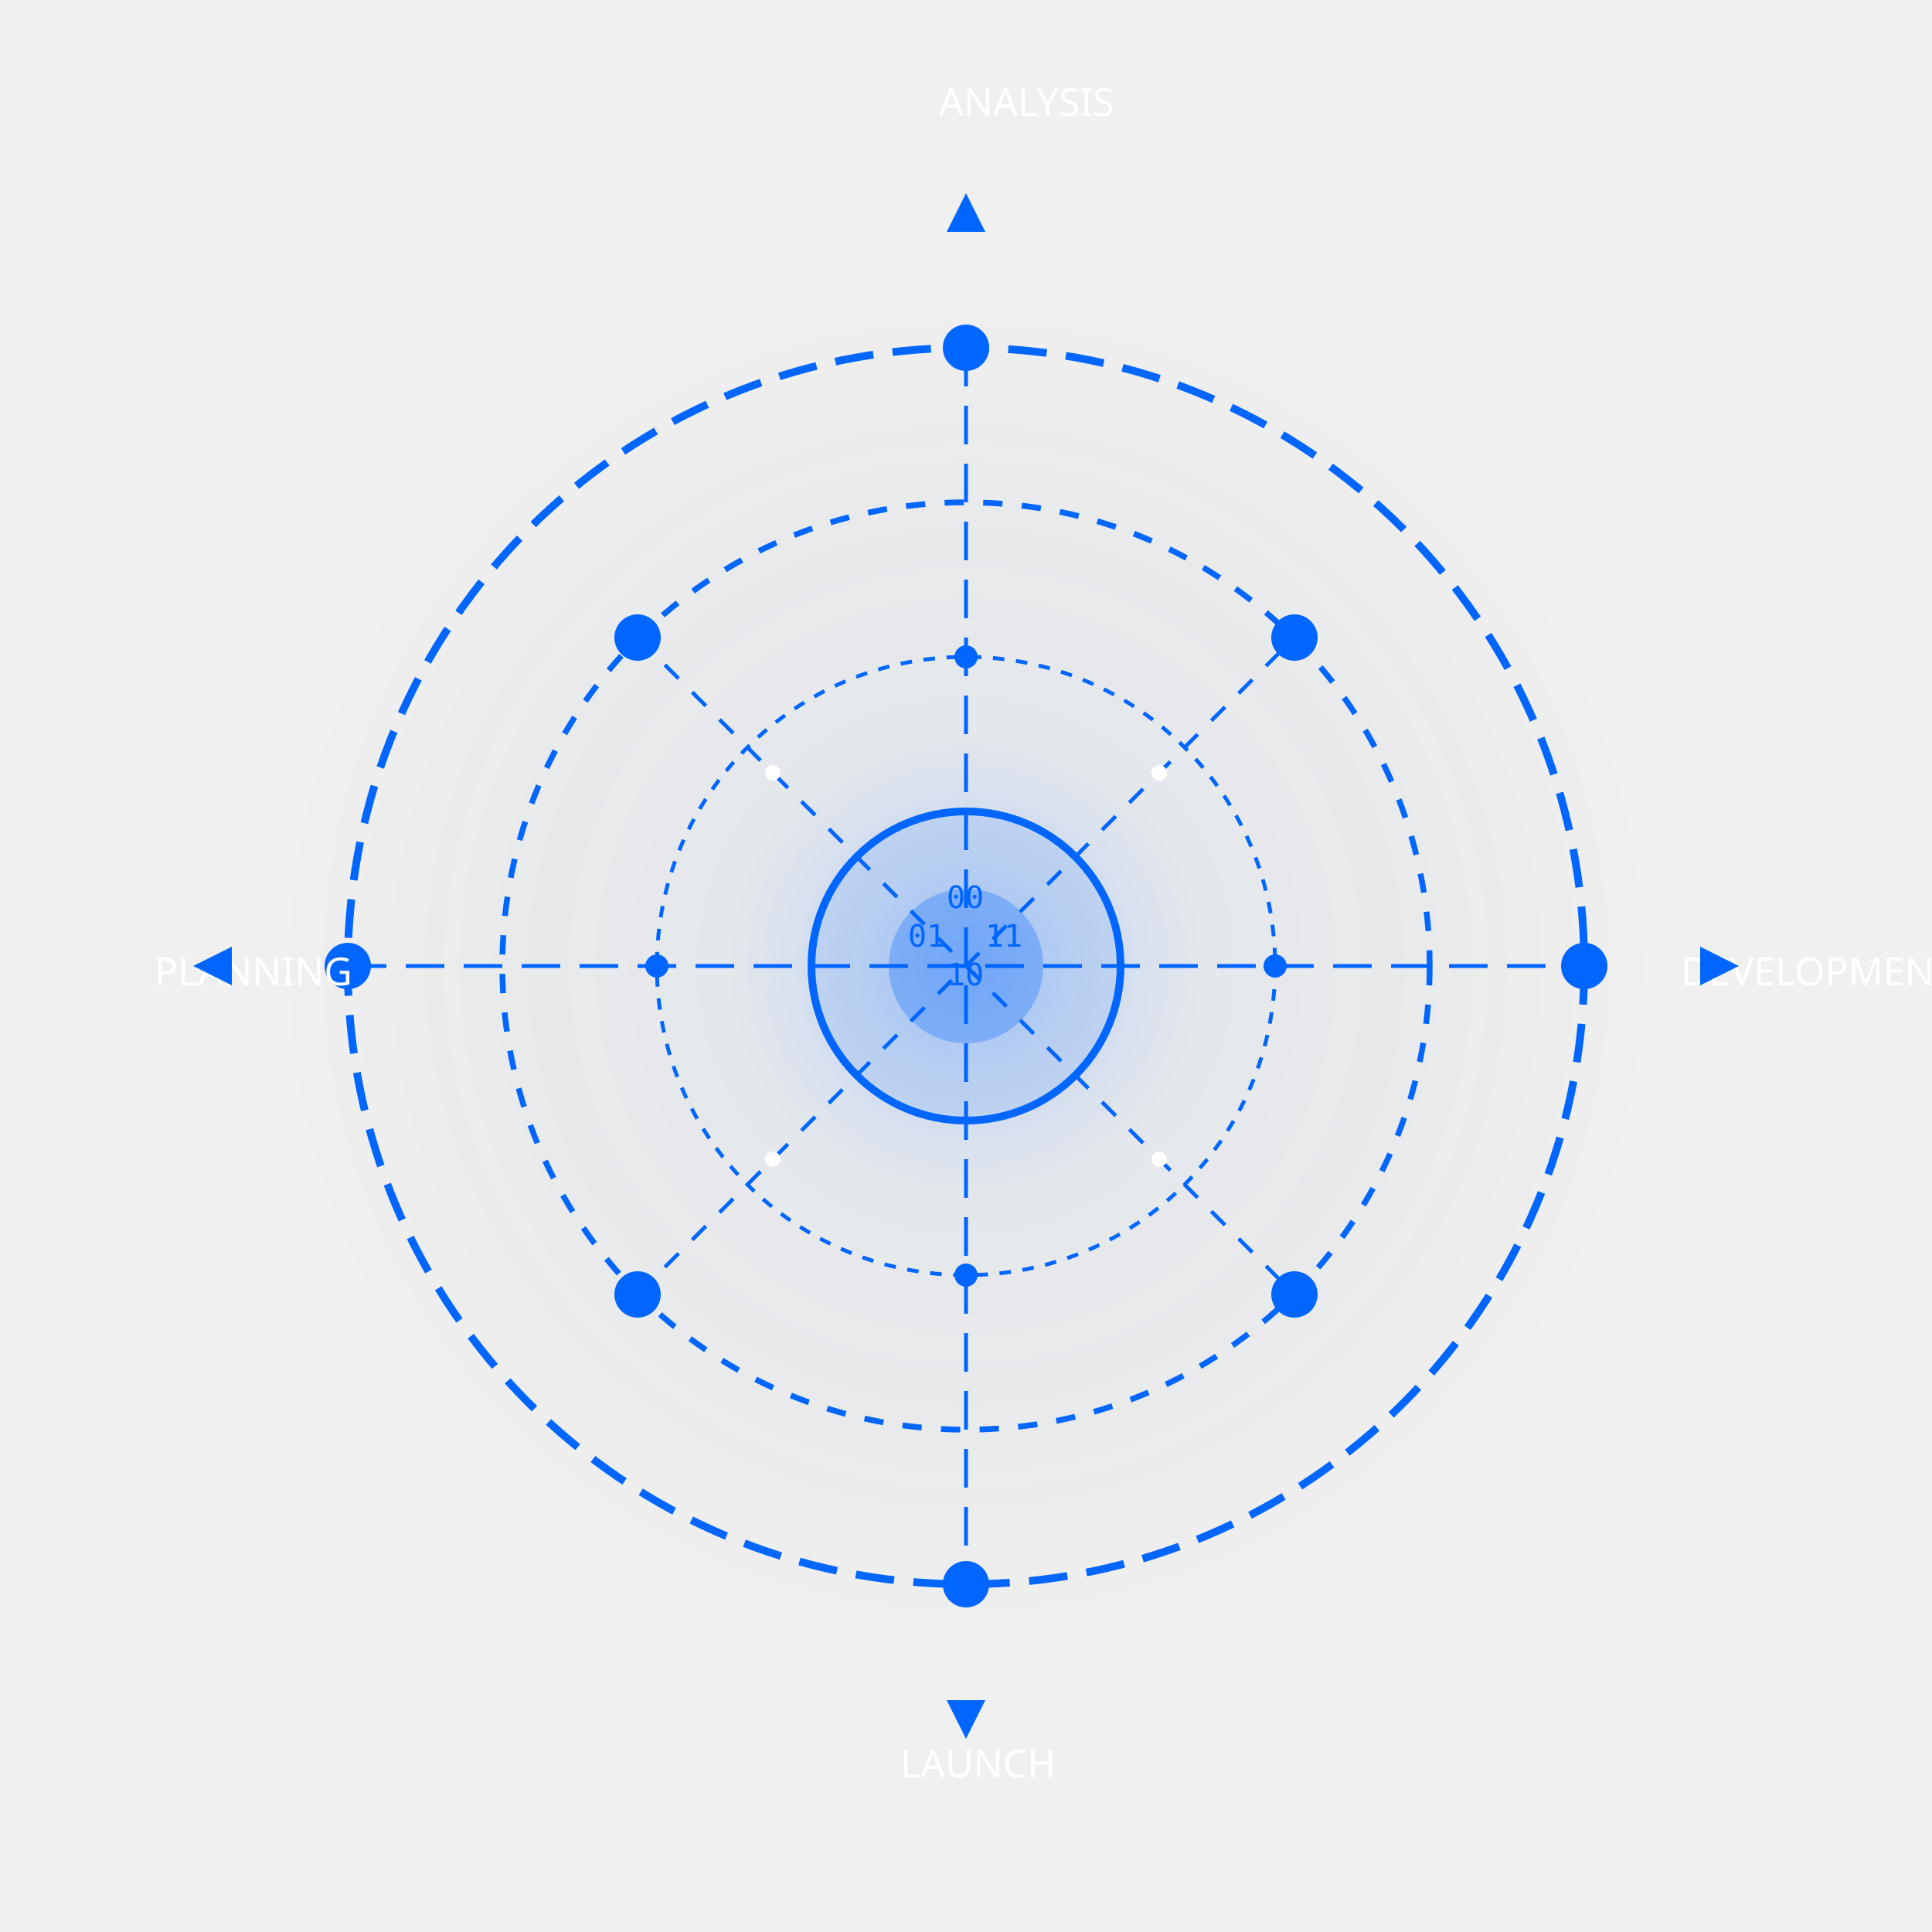
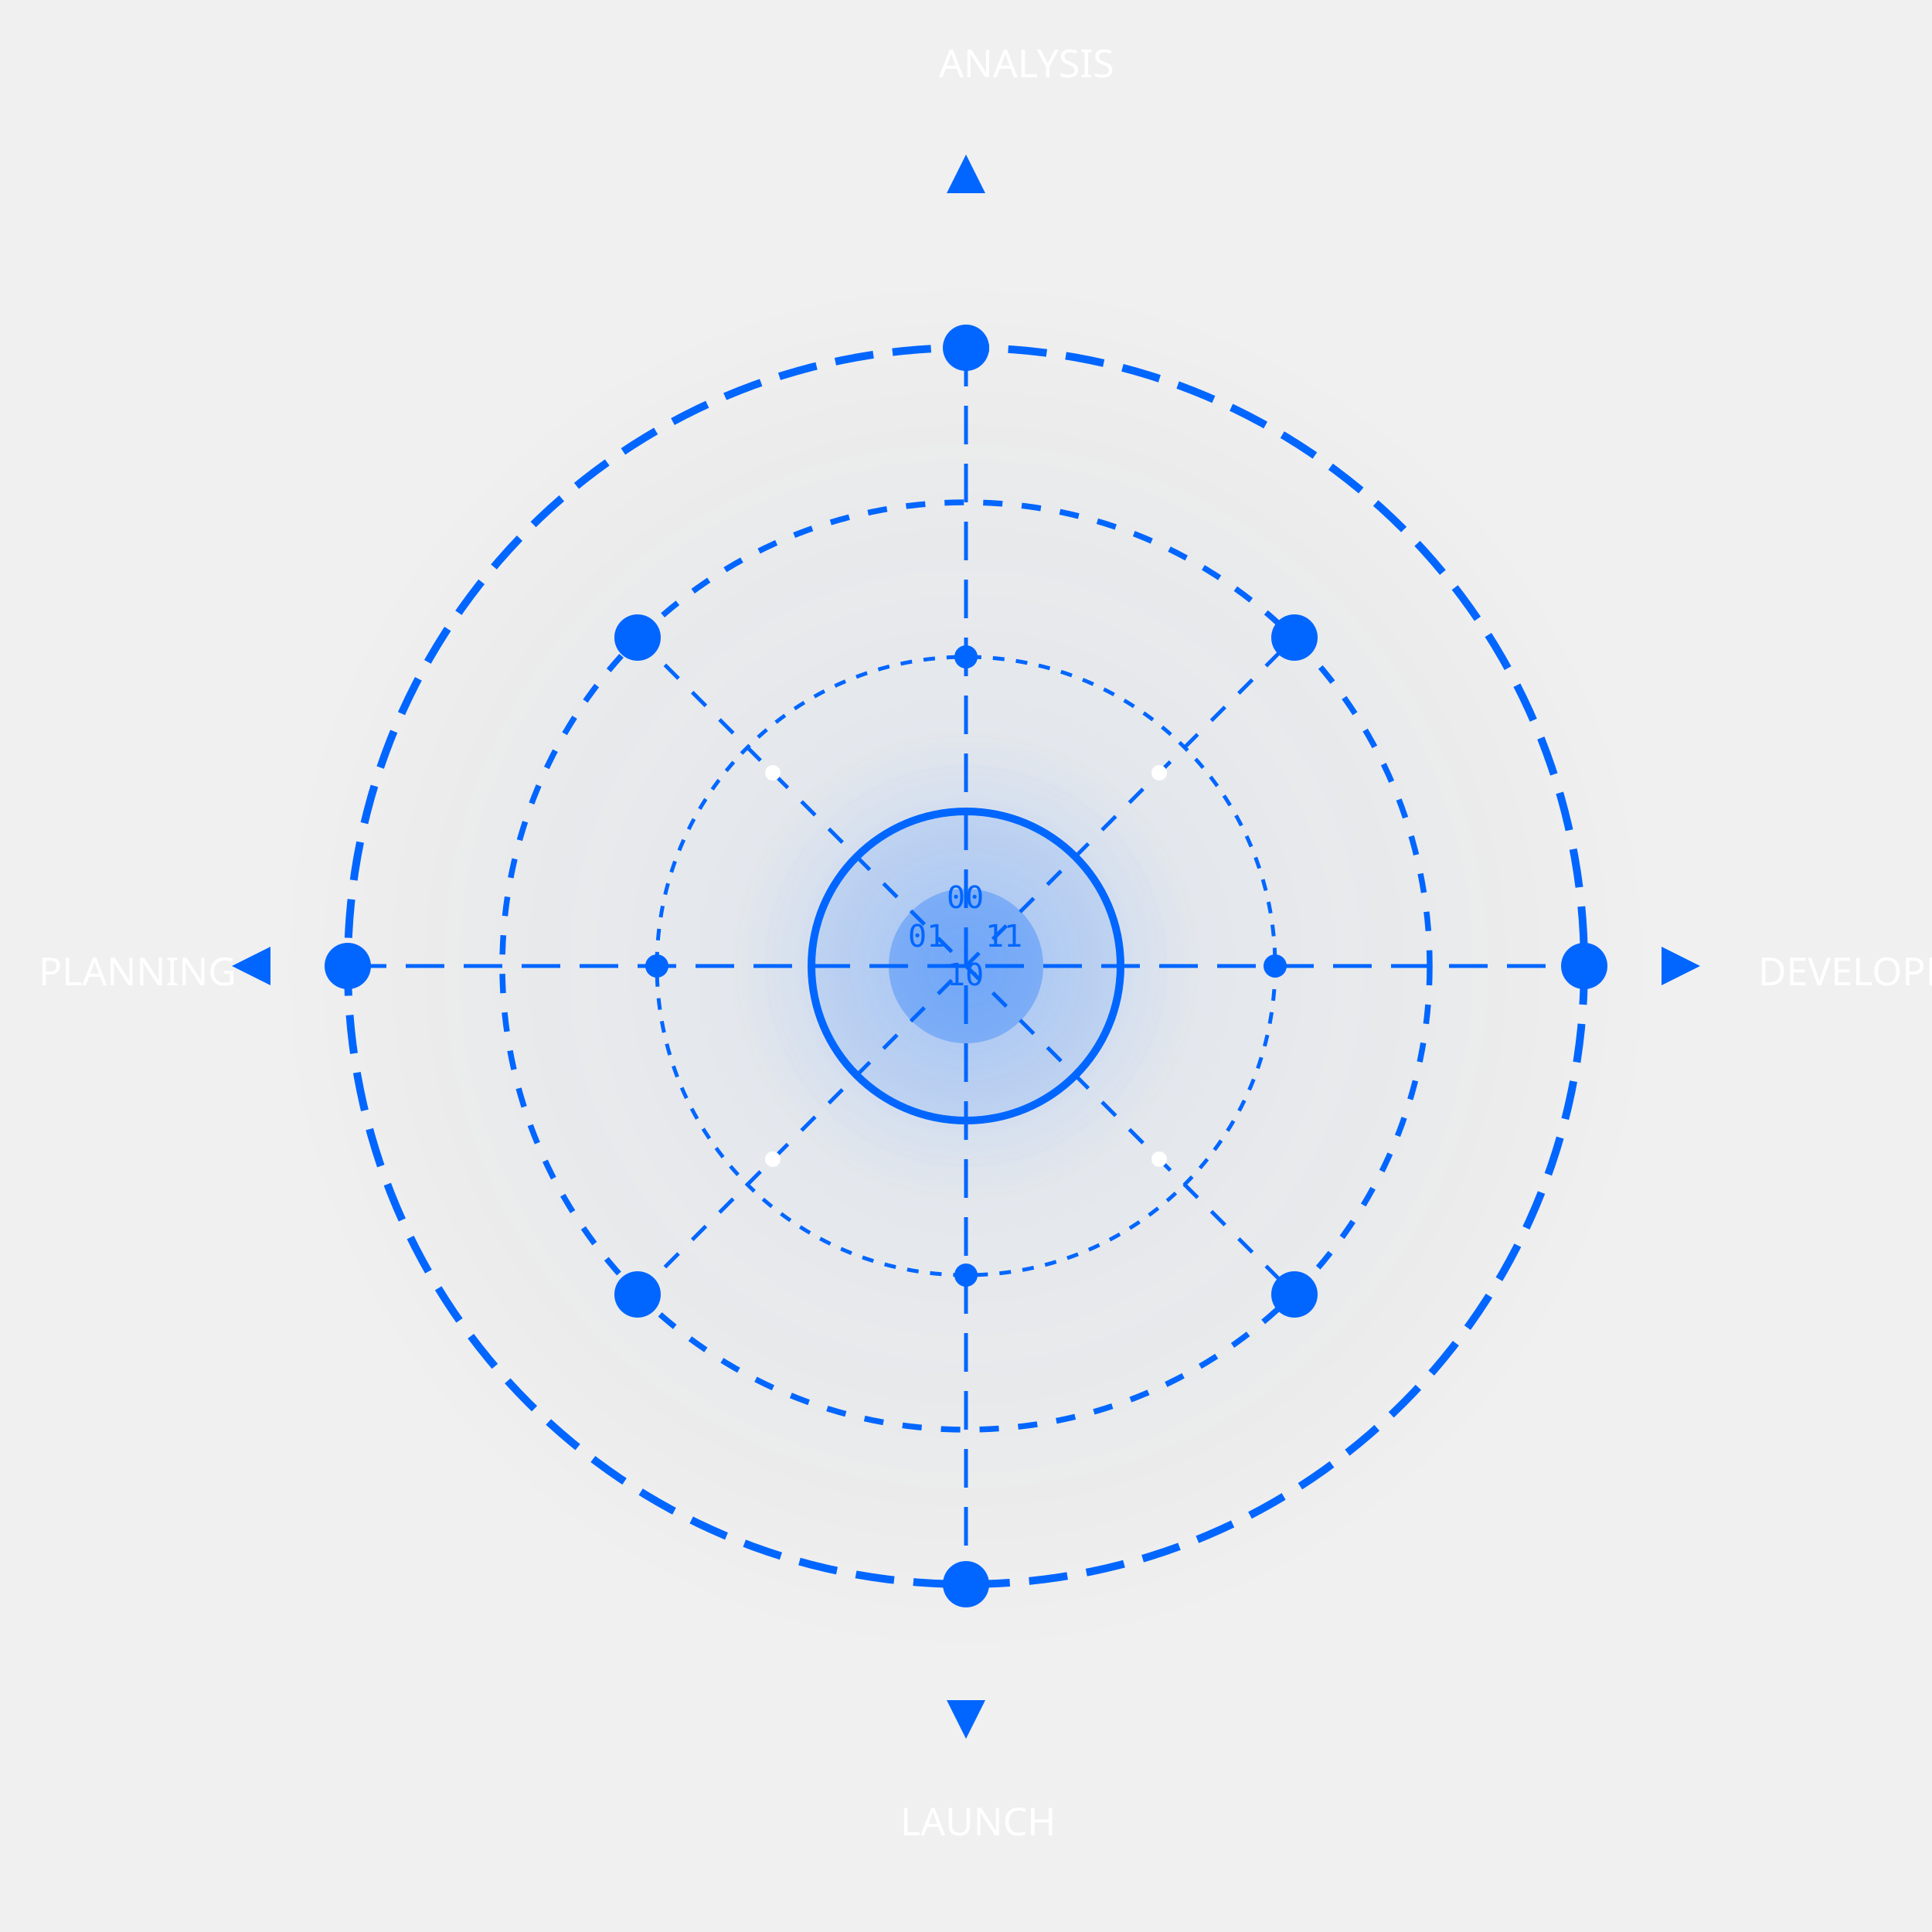
<svg xmlns="http://www.w3.org/2000/svg" width="500" height="500" viewBox="0 0 500 500" fill="none">
  <circle cx="250" cy="250" r="180" fill="url(#paint0_radial)" fill-opacity="0.4" />
  <circle cx="250" cy="250" r="160" stroke="#0066FF" stroke-width="2" stroke-dasharray="10 5" />
  <circle cx="250" cy="250" r="120" stroke="#0066FF" stroke-width="1.5" stroke-dasharray="5 5" />
  <circle cx="250" cy="250" r="80" stroke="#0066FF" stroke-width="1" stroke-dasharray="3 3" />
  <circle cx="250" cy="250" r="40" fill="#0066FF" fill-opacity="0.1" stroke="#0066FF" stroke-width="2" />
  <circle cx="250" cy="250" r="20" fill="#0066FF" fill-opacity="0.3" />
  <circle cx="250" cy="90" r="6" fill="#0066FF" />
  <circle cx="410" cy="250" r="6" fill="#0066FF" />
  <circle cx="250" cy="410" r="6" fill="#0066FF" />
  <circle cx="90" cy="250" r="6" fill="#0066FF" />
  <circle cx="335" cy="165" r="6" fill="#0066FF" />
  <circle cx="335" cy="335" r="6" fill="#0066FF" />
  <circle cx="165" cy="335" r="6" fill="#0066FF" />
  <circle cx="165" cy="165" r="6" fill="#0066FF" />
  <line x1="250" y1="90" x2="250" y2="410" stroke="#0066FF" stroke-width="1" stroke-dasharray="10 5" />
  <line x1="90" y1="250" x2="410" y2="250" stroke="#0066FF" stroke-width="1" stroke-dasharray="10 5" />
  <line x1="165" y1="165" x2="335" y2="335" stroke="#0066FF" stroke-width="1" stroke-dasharray="5 5" />
  <line x1="165" y1="335" x2="335" y2="165" stroke="#0066FF" stroke-width="1" stroke-dasharray="5 5" />
  <circle cx="250" cy="170" r="3" fill="#0066FF" />
  <circle cx="250" cy="330" r="3" fill="#0066FF" />
  <circle cx="170" cy="250" r="3" fill="#0066FF" />
  <circle cx="330" cy="250" r="3" fill="#0066FF" />
  <text x="235" y="245" font-family="monospace" font-size="8" fill="#0066FF">01</text>
  <text x="245" y="255" font-family="monospace" font-size="8" fill="#0066FF">10</text>
  <text x="255" y="245" font-family="monospace" font-size="8" fill="#0066FF">11</text>
  <text x="245" y="235" font-family="monospace" font-size="8" fill="#0066FF">00</text>
  <circle cx="250" cy="250" r="60" fill="url(#paint1_radial)" opacity="0.6">
    <animate attributeName="opacity" values="0.2;0.6;0.2" dur="3s" repeatCount="indefinite" />
    <animate attributeName="r" values="55;65;55" dur="3s" repeatCount="indefinite" />
  </circle>
  <circle cx="300" cy="200" r="2" fill="white">
    <animate attributeName="cx" values="300;310;300" dur="2s" repeatCount="indefinite" />
    <animate attributeName="cy" values="200;190;200" dur="2s" repeatCount="indefinite" />
  </circle>
  <circle cx="200" cy="300" r="2" fill="white">
    <animate attributeName="cx" values="200;190;200" dur="2.5s" repeatCount="indefinite" />
    <animate attributeName="cy" values="300;310;300" dur="2.5s" repeatCount="indefinite" />
  </circle>
  <circle cx="200" cy="200" r="2" fill="white">
    <animate attributeName="cx" values="200;190;200" dur="3s" repeatCount="indefinite" />
    <animate attributeName="cy" values="200;190;200" dur="3s" repeatCount="indefinite" />
  </circle>
  <circle cx="300" cy="300" r="2" fill="white">
    <animate attributeName="cx" values="300;310;300" dur="3.5s" repeatCount="indefinite" />
    <animate attributeName="cy" values="300;310;300" dur="3.5s" repeatCount="indefinite" />
  </circle>
-   <text x="243" y="30" font-family="sans-serif" font-size="10" fill="white">ANALYSIS</text>
-   <text x="435" y="255" font-family="sans-serif" font-size="10" fill="white">DEVELOPMENT</text>
-   <text x="233" y="460" font-family="sans-serif" font-size="10" fill="white">LAUNCH</text>
-   <text x="40" y="255" font-family="sans-serif" font-size="10" fill="white">PLANNING</text>
-   <path d="M250 50 L255 60 L245 60 Z" fill="#0066FF" />
-   <path d="M450 250 L440 255 L440 245 Z" fill="#0066FF" />
+   <text x="243" y="20" font-family="sans-serif" font-size="10" fill="white">ANALYSIS</text>
+   <text x="455" y="255" font-family="sans-serif" font-size="10" fill="white">DEVELOPMENT</text>
+   <text x="233" y="475" font-family="sans-serif" font-size="10" fill="white">LAUNCH</text>
+   <text x="10" y="255" font-family="sans-serif" font-size="10" fill="white">PLANNING</text>
+   <path d="M250 40 L255 50 L245 50 Z" fill="#0066FF" />
+   <path d="M440 250 L430 255 L430 245 Z" fill="#0066FF" />
  <path d="M250 450 L245 440 L255 440 Z" fill="#0066FF" />
-   <path d="M50 250 L60 245 L60 255 Z" fill="#0066FF" />
+   <path d="M60 250 L70 245 L70 255 Z" fill="#0066FF" />
  <defs>
    <radialGradient id="paint0_radial" cx="0" cy="0" r="1" gradientUnits="userSpaceOnUse" gradientTransform="translate(250 250) rotate(90) scale(180)">
      <stop offset="0" stop-color="#0066FF" stop-opacity="0.2" />
      <stop offset="1" stop-color="#000000" stop-opacity="0" />
    </radialGradient>
    <radialGradient id="paint1_radial" cx="0" cy="0" r="1" gradientUnits="userSpaceOnUse" gradientTransform="translate(250 250) rotate(90) scale(60)">
      <stop offset="0" stop-color="#0066FF" stop-opacity="0.3" />
      <stop offset="1" stop-color="#0066FF" stop-opacity="0" />
    </radialGradient>
  </defs>
</svg>
